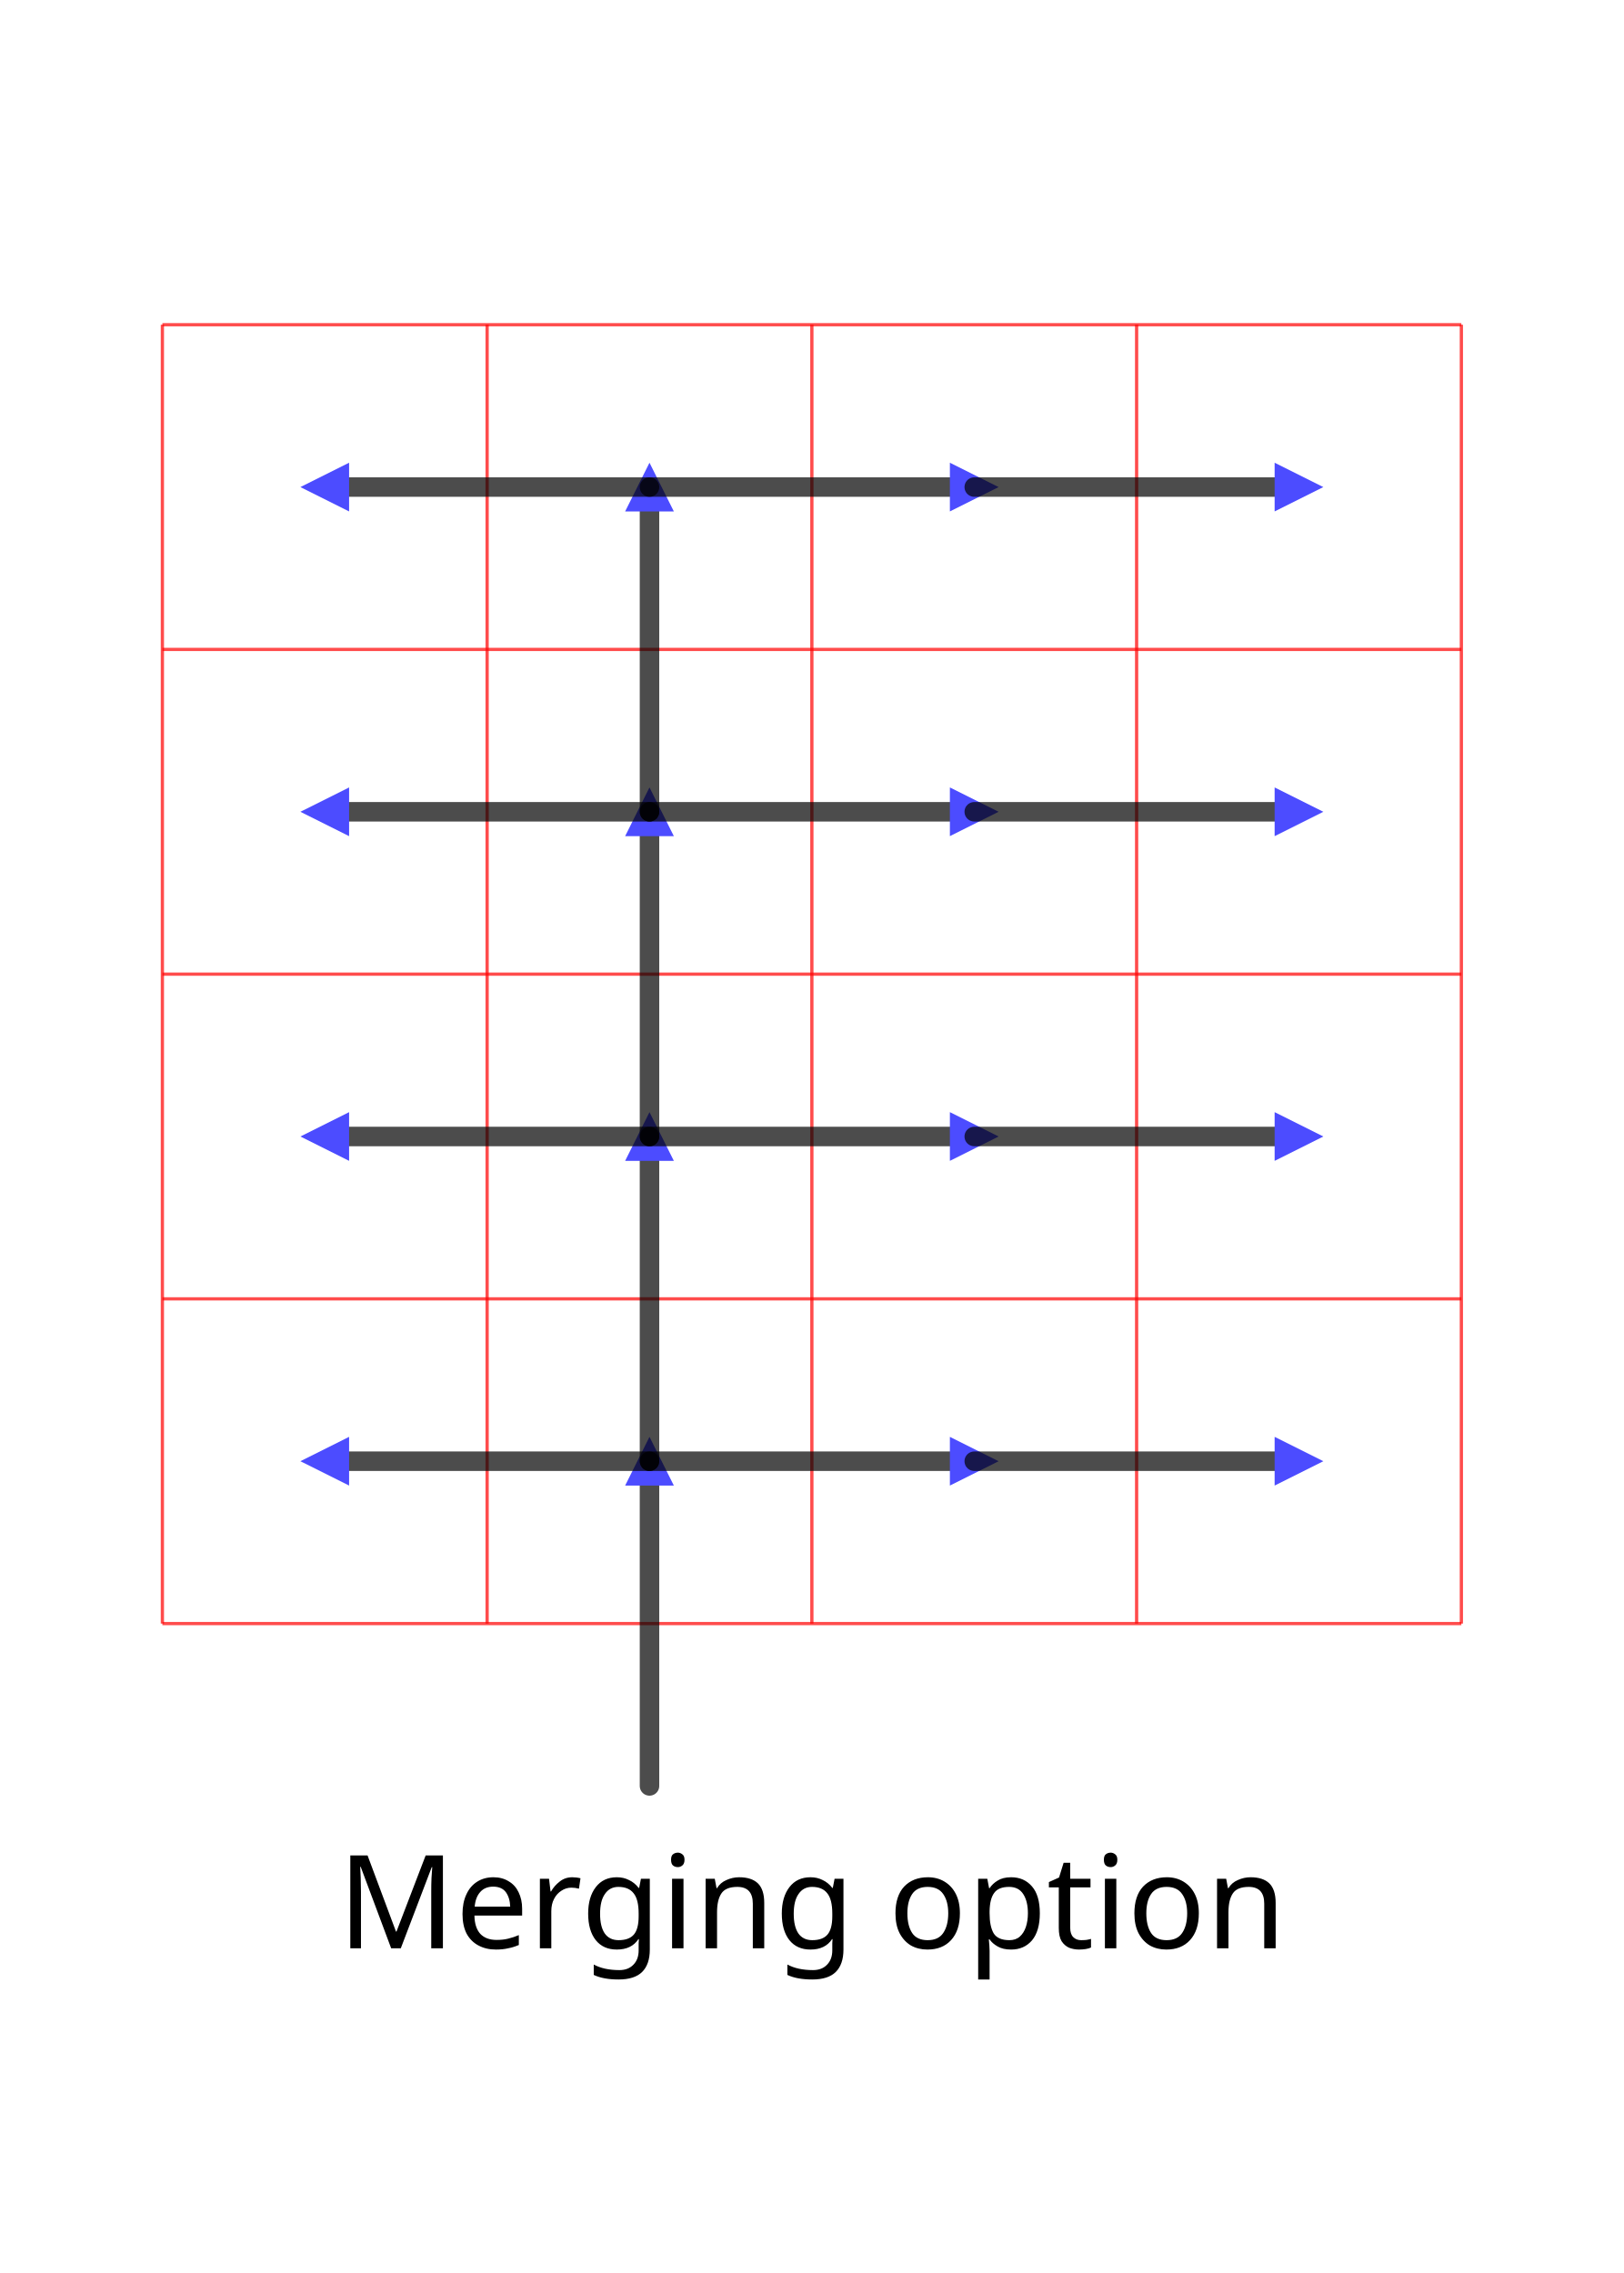
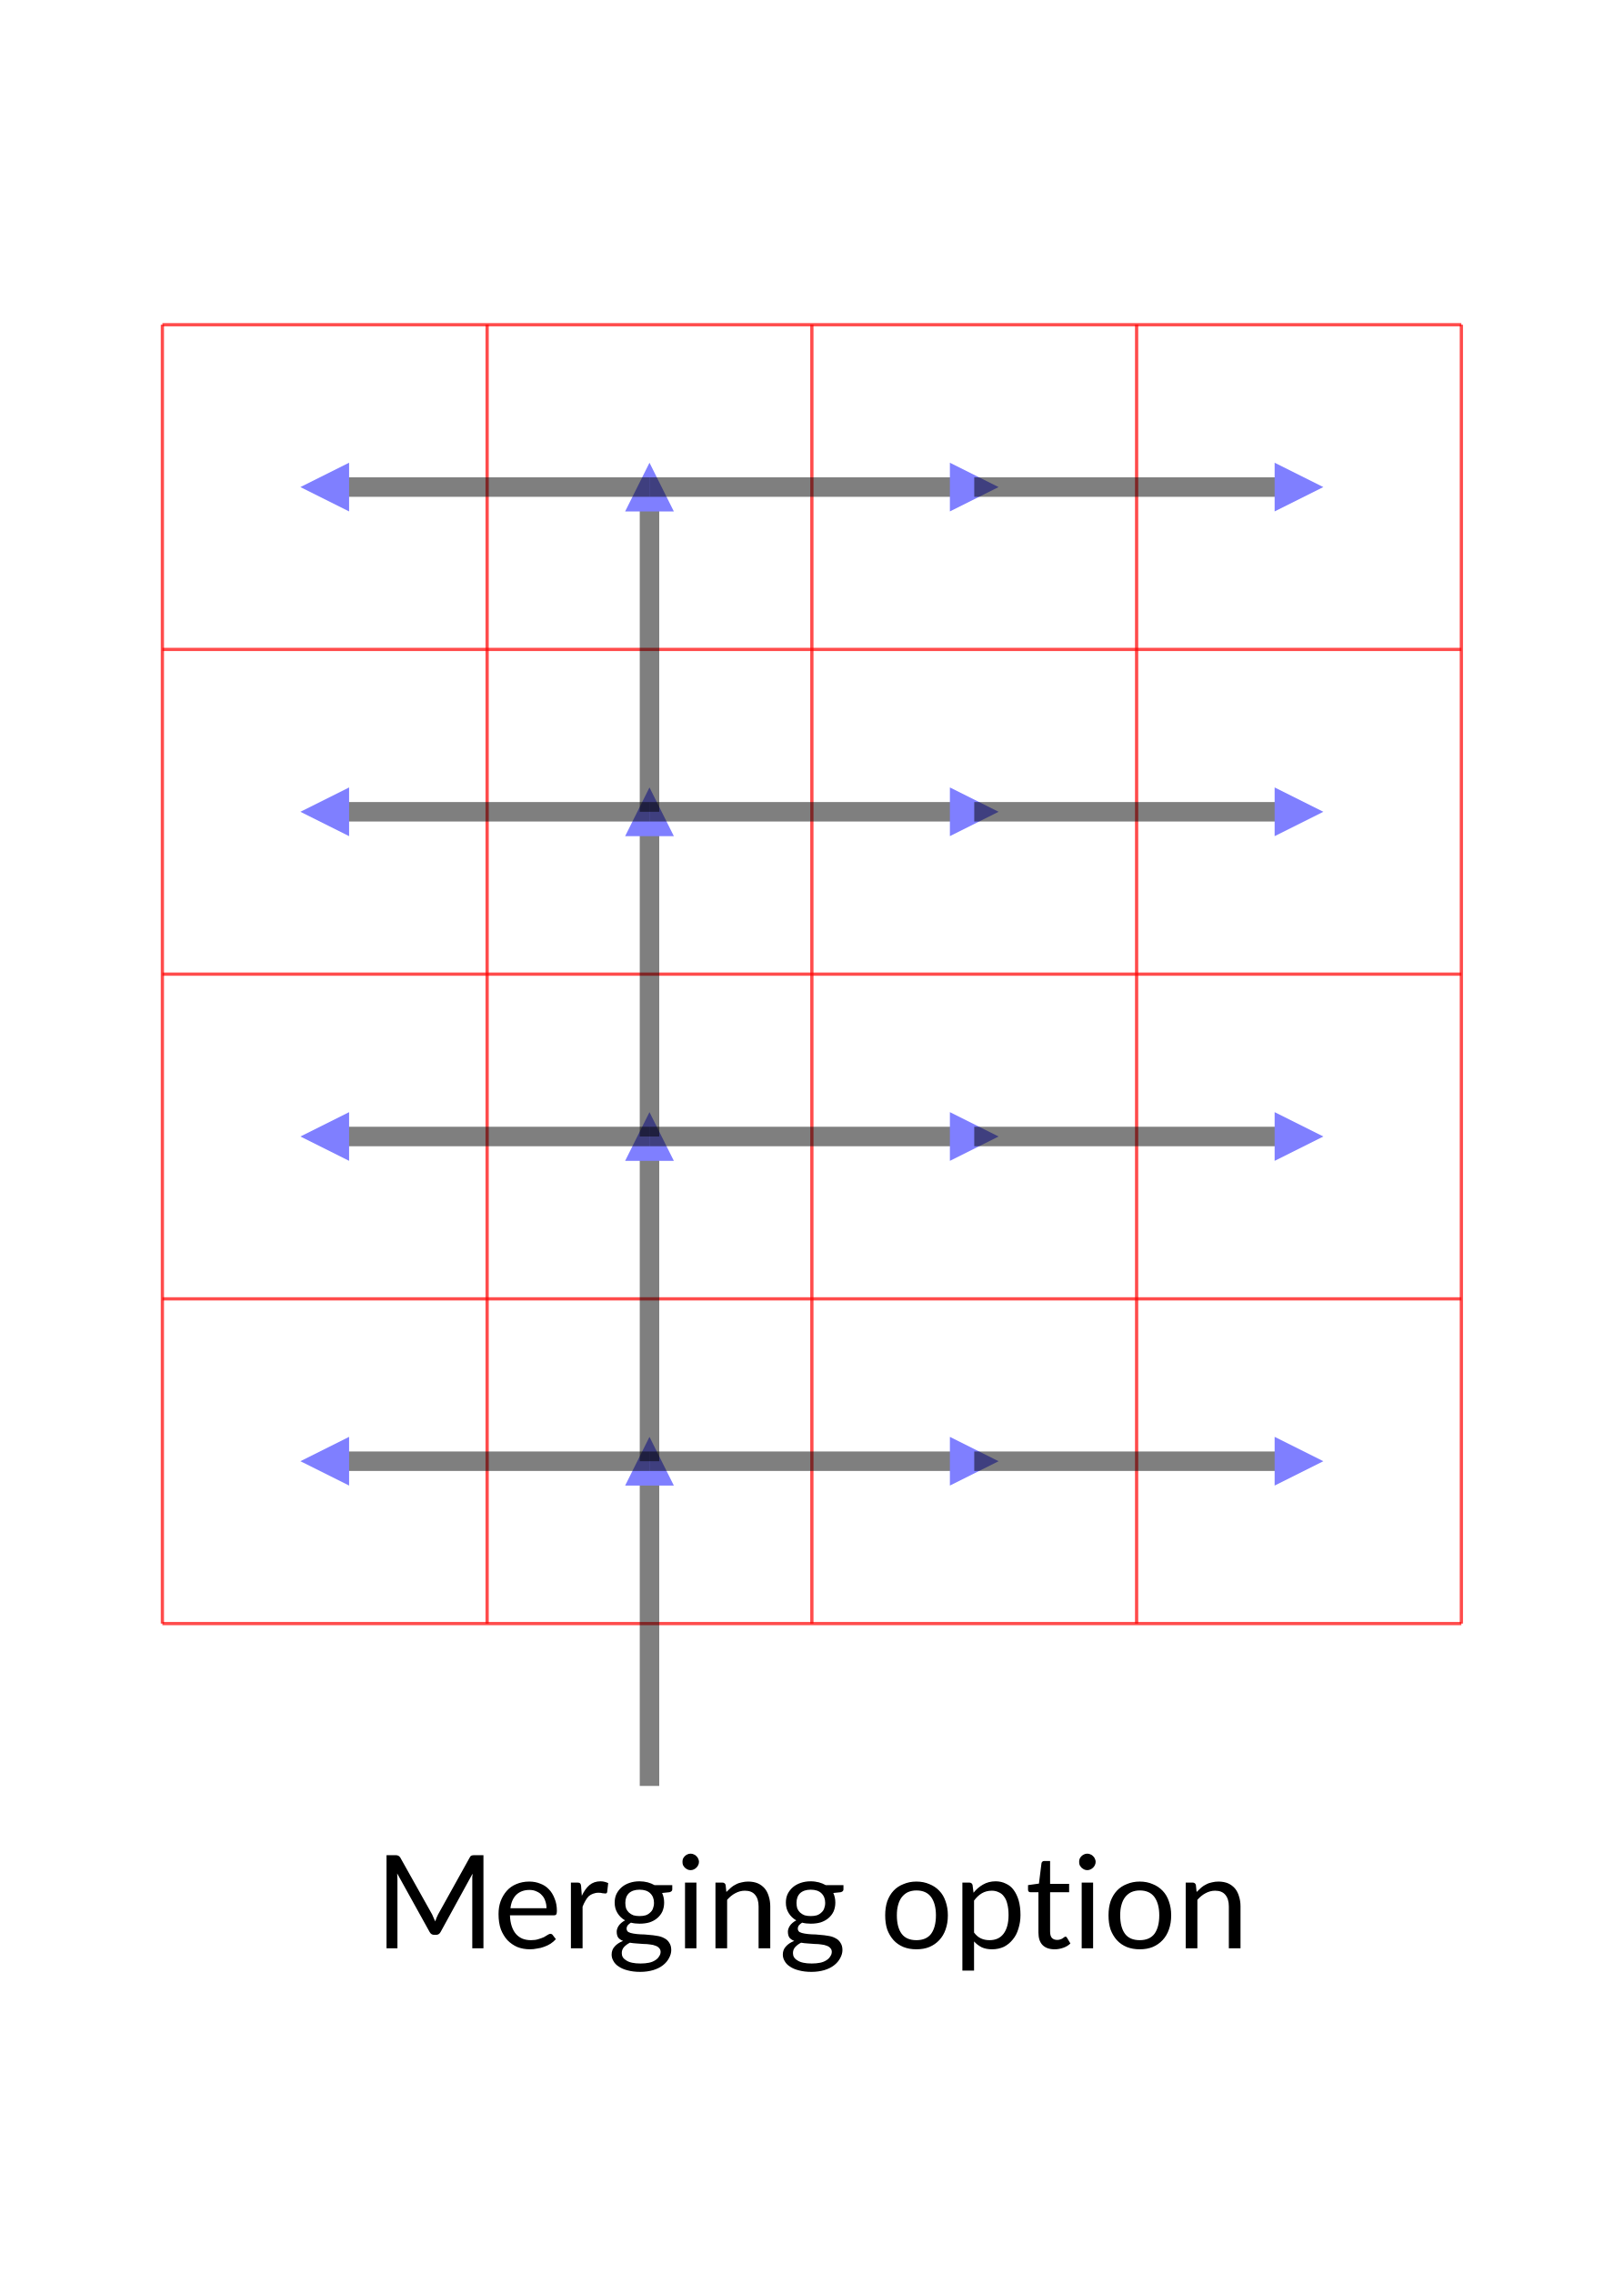
<svg xmlns="http://www.w3.org/2000/svg" baseProfile="full" height="140" version="1.1" viewBox="0,-110.0,100,140" width="100">
-   <defs id="id3">
-     <style type="text/css">
-                 text{font-family: Verdana;}
-                 svgg{background-color:grey;}
-                 .connection{stroke-linecap:round; opacity: 0.7; stroke-width:1.2;}
-                 span{text-anchor: "middle"; alignment_baseline: "middle"}
-                 .gridLabels{fill: grey;font-style: italic;font-weight: 900}
-                 .down{stroke-dasharray: 5;}
-                 .up{stroke-dasharray: 5;}
-                 .top{stroke-dasharray: 5;}
-                 .gridmarker{stroke:red; stroke-width:0.2; opacity: 0.7;}
-                 </style>
+   <defs id="id5">
    <marker id="id1" markerHeight="10" markerUnits="strokeWidth" markerWidth="5" orient="auto" refX="30" refY="30" viewBox="0 0 120 120">
      <path d="M 0 0 L 60 30 L 0 60 z" fill="blue" />
    </marker>
-     <marker id="id2" markerHeight="10" markerUnits="strokeWidth" markerWidth="5" orient="auto" refX="30" refY="30" viewBox="0 0 120 120">
-       <circle cx="0" cy="0" fill="red" r="60" />
+     <marker id="id2" markerHeight="10" markerUnits="strokeWidth" markerWidth="5" orient="auto" viewBox="-15 -15 30 30">
+       <rect fill="green" height="20" width="20" x="-10" y="-10" />
+       <path d="M 8 0 L -8 8 L -8 -8 z" fill="blue" />
    </marker>
+     <marker id="id3" markerHeight="10" markerUnits="strokeWidth" markerWidth="5" orient="auto" viewBox="-15 -15 30 30">
+       <rect fill="green" height="20" width="20" x="-10" y="-10" />
+       <path d="M 8 0 L -8 8 L -8 -8 z" fill="blue" />
+     </marker>
+     <marker id="id4" markerHeight="10" markerUnits="strokeWidth" markerWidth="5" orient="auto" viewBox="-15 -15 30 30">
+       <line stroke="red" stroke-width="5px" x1="0" x2="0" y1="-15" y2="15" />
+     </marker>
+     <style type="text/css">
+                 text{font-family: Lato;}
+                 span{text-anchor: "middle"; alignment_baseline: "middle"}
+                 .gridLabels{fill: grey;font-style: italic;font-weight: 900}
+                 .gridmarker{stroke:red; stroke-width:0.2; opacity: 0.7;}
+                 
+                 .connection{ opacity: 0.5;
+                             marker-end:url(#id1);
+                             stroke-width:1.2;}
+                 .up{stroke-dasharray: 2;
+                     marker-end:url(#id3);}
+                 .down{stroke-dasharray: 2;
+                     marker-start:url(#id2);}
+                 .top{stroke-dasharray: 2;
+                     marker-start:url(#id4);}
+                 .buffer{ filter: hue-rotate(90deg);
+                           stroke-width:2; stroke-dasharray:1;}
+                 </style>
  </defs>
  <g id="markers" transform="scale(1,-1)">
    <line class="gridmarker" x1="10" x2="10" y1="10" y2="90" />
    <line class="gridmarker" x1="30" x2="30" y1="10" y2="90" />
    <line class="gridmarker" x1="50" x2="50" y1="10" y2="90" />
    <line class="gridmarker" x1="70" x2="70" y1="10" y2="90" />
    <line class="gridmarker" x1="90" x2="90" y1="10" y2="90" />
    <line class="gridmarker" x1="10" x2="90" y1="10" y2="10" />
    <line class="gridmarker" x1="10" x2="90" y1="30" y2="30" />
    <line class="gridmarker" x1="10" x2="90" y1="50" y2="50" />
    <line class="gridmarker" x1="10" x2="90" y1="70" y2="70" />
    <line class="gridmarker" x1="10" x2="90" y1="90" y2="90" />
  </g>
  <g id="main" transform="scale(1,-1)">
-     <line class="connection same" marker-end="url(#id1)" marker-mid="url(#id2)" stroke=" black" x1="40" x2="40" y1="0" y2="20" />
-     <line class="connection same" marker-end="url(#id1)" marker-mid="url(#id2)" stroke=" black" x1="40" x2="60" y1="20" y2="20" />
-     <line class="connection same" marker-end="url(#id1)" marker-mid="url(#id2)" stroke=" black" x1="60" x2="80" y1="20" y2="20" />
-     <line class="connection same" marker-end="url(#id1)" marker-mid="url(#id2)" stroke=" black" x1="40" x2="20" y1="20" y2="20" />
-     <line class="connection same" marker-end="url(#id1)" marker-mid="url(#id2)" stroke=" black" x1="40" x2="40" y1="20" y2="40" />
-     <line class="connection same" marker-end="url(#id1)" marker-mid="url(#id2)" stroke=" black" x1="40" x2="60" y1="40" y2="40" />
-     <line class="connection same" marker-end="url(#id1)" marker-mid="url(#id2)" stroke=" black" x1="60" x2="80" y1="40" y2="40" />
-     <line class="connection same" marker-end="url(#id1)" marker-mid="url(#id2)" stroke=" black" x1="40" x2="20" y1="40" y2="40" />
-     <line class="connection same" marker-end="url(#id1)" marker-mid="url(#id2)" stroke=" black" x1="40" x2="40" y1="40" y2="60" />
-     <line class="connection same" marker-end="url(#id1)" marker-mid="url(#id2)" stroke=" black" x1="40" x2="60" y1="60" y2="60" />
-     <line class="connection same" marker-end="url(#id1)" marker-mid="url(#id2)" stroke=" black" x1="60" x2="80" y1="60" y2="60" />
-     <line class="connection same" marker-end="url(#id1)" marker-mid="url(#id2)" stroke=" black" x1="40" x2="20" y1="60" y2="60" />
-     <line class="connection same" marker-end="url(#id1)" marker-mid="url(#id2)" stroke=" black" x1="40" x2="40" y1="60" y2="80" />
-     <line class="connection same" marker-end="url(#id1)" marker-mid="url(#id2)" stroke=" black" x1="40" x2="60" y1="80" y2="80" />
-     <line class="connection same" marker-end="url(#id1)" marker-mid="url(#id2)" stroke=" black" x1="60" x2="80" y1="80" y2="80" />
-     <line class="connection same" marker-end="url(#id1)" marker-mid="url(#id2)" stroke=" black" x1="40" x2="20" y1="80" y2="80" />
+     <line class="connection same" stroke=" black" x1="40" x2="40" y1="0" y2="20" />
+     <line class="connection same" stroke=" black" x1="40" x2="60" y1="20" y2="20" />
+     <line class="connection same" stroke=" black" x1="60" x2="80" y1="20" y2="20" />
+     <line class="connection same" stroke=" black" x1="40" x2="20" y1="20" y2="20" />
+     <line class="connection same" stroke=" black" x1="40" x2="40" y1="20" y2="40" />
+     <line class="connection same" stroke=" black" x1="40" x2="60" y1="40" y2="40" />
+     <line class="connection same" stroke=" black" x1="60" x2="80" y1="40" y2="40" />
+     <line class="connection same" stroke=" black" x1="40" x2="20" y1="40" y2="40" />
+     <line class="connection same" stroke=" black" x1="40" x2="40" y1="40" y2="60" />
+     <line class="connection same" stroke=" black" x1="40" x2="60" y1="60" y2="60" />
+     <line class="connection same" stroke=" black" x1="60" x2="80" y1="60" y2="60" />
+     <line class="connection same" stroke=" black" x1="40" x2="20" y1="60" y2="60" />
+     <line class="connection same" stroke=" black" x1="40" x2="40" y1="60" y2="80" />
+     <line class="connection same" stroke=" black" x1="40" x2="60" y1="80" y2="80" />
+     <line class="connection same" stroke=" black" x1="60" x2="80" y1="80" y2="80" />
+     <line class="connection same" stroke=" black" x1="40" x2="20" y1="80" y2="80" />
    <g id="text">
      <text alignment-baseline="middle" class="moduleLabel" fill="black" font-size="8.0" text-anchor="middle" transform="scale(1,-1)" x="50.0" y="10.0">Merging option</text>
    </g>
  </g>
</svg>
